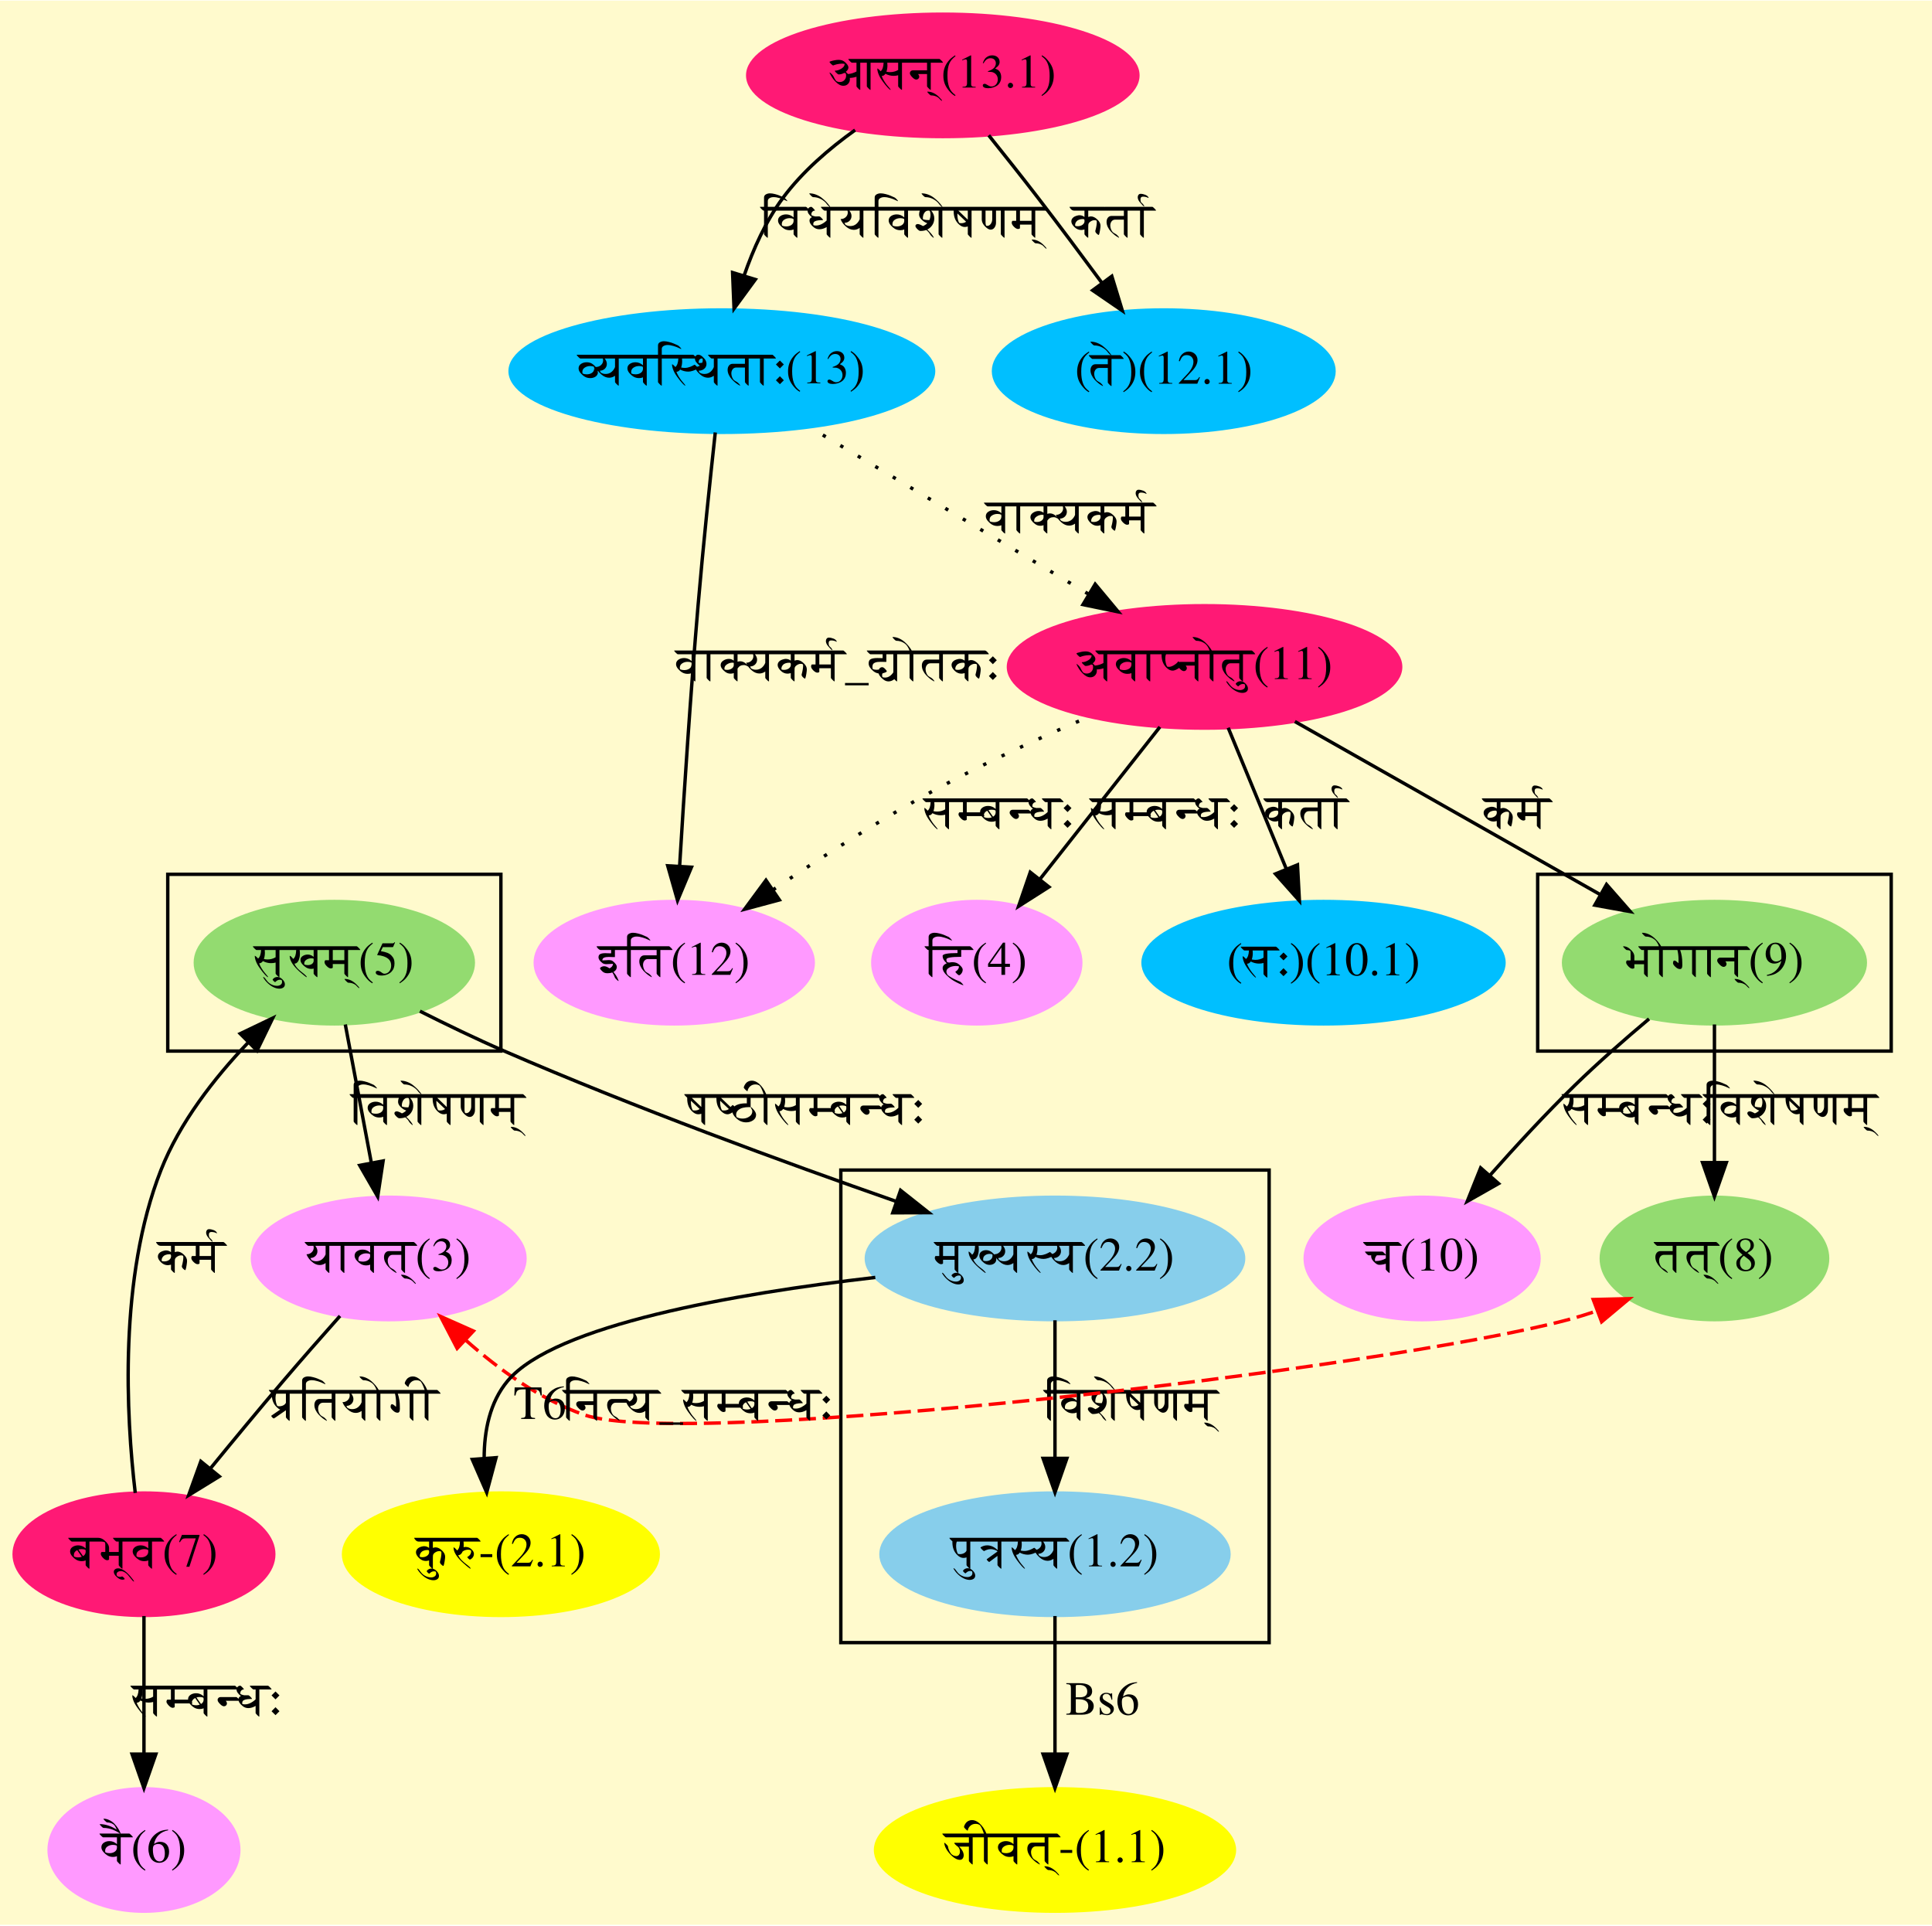
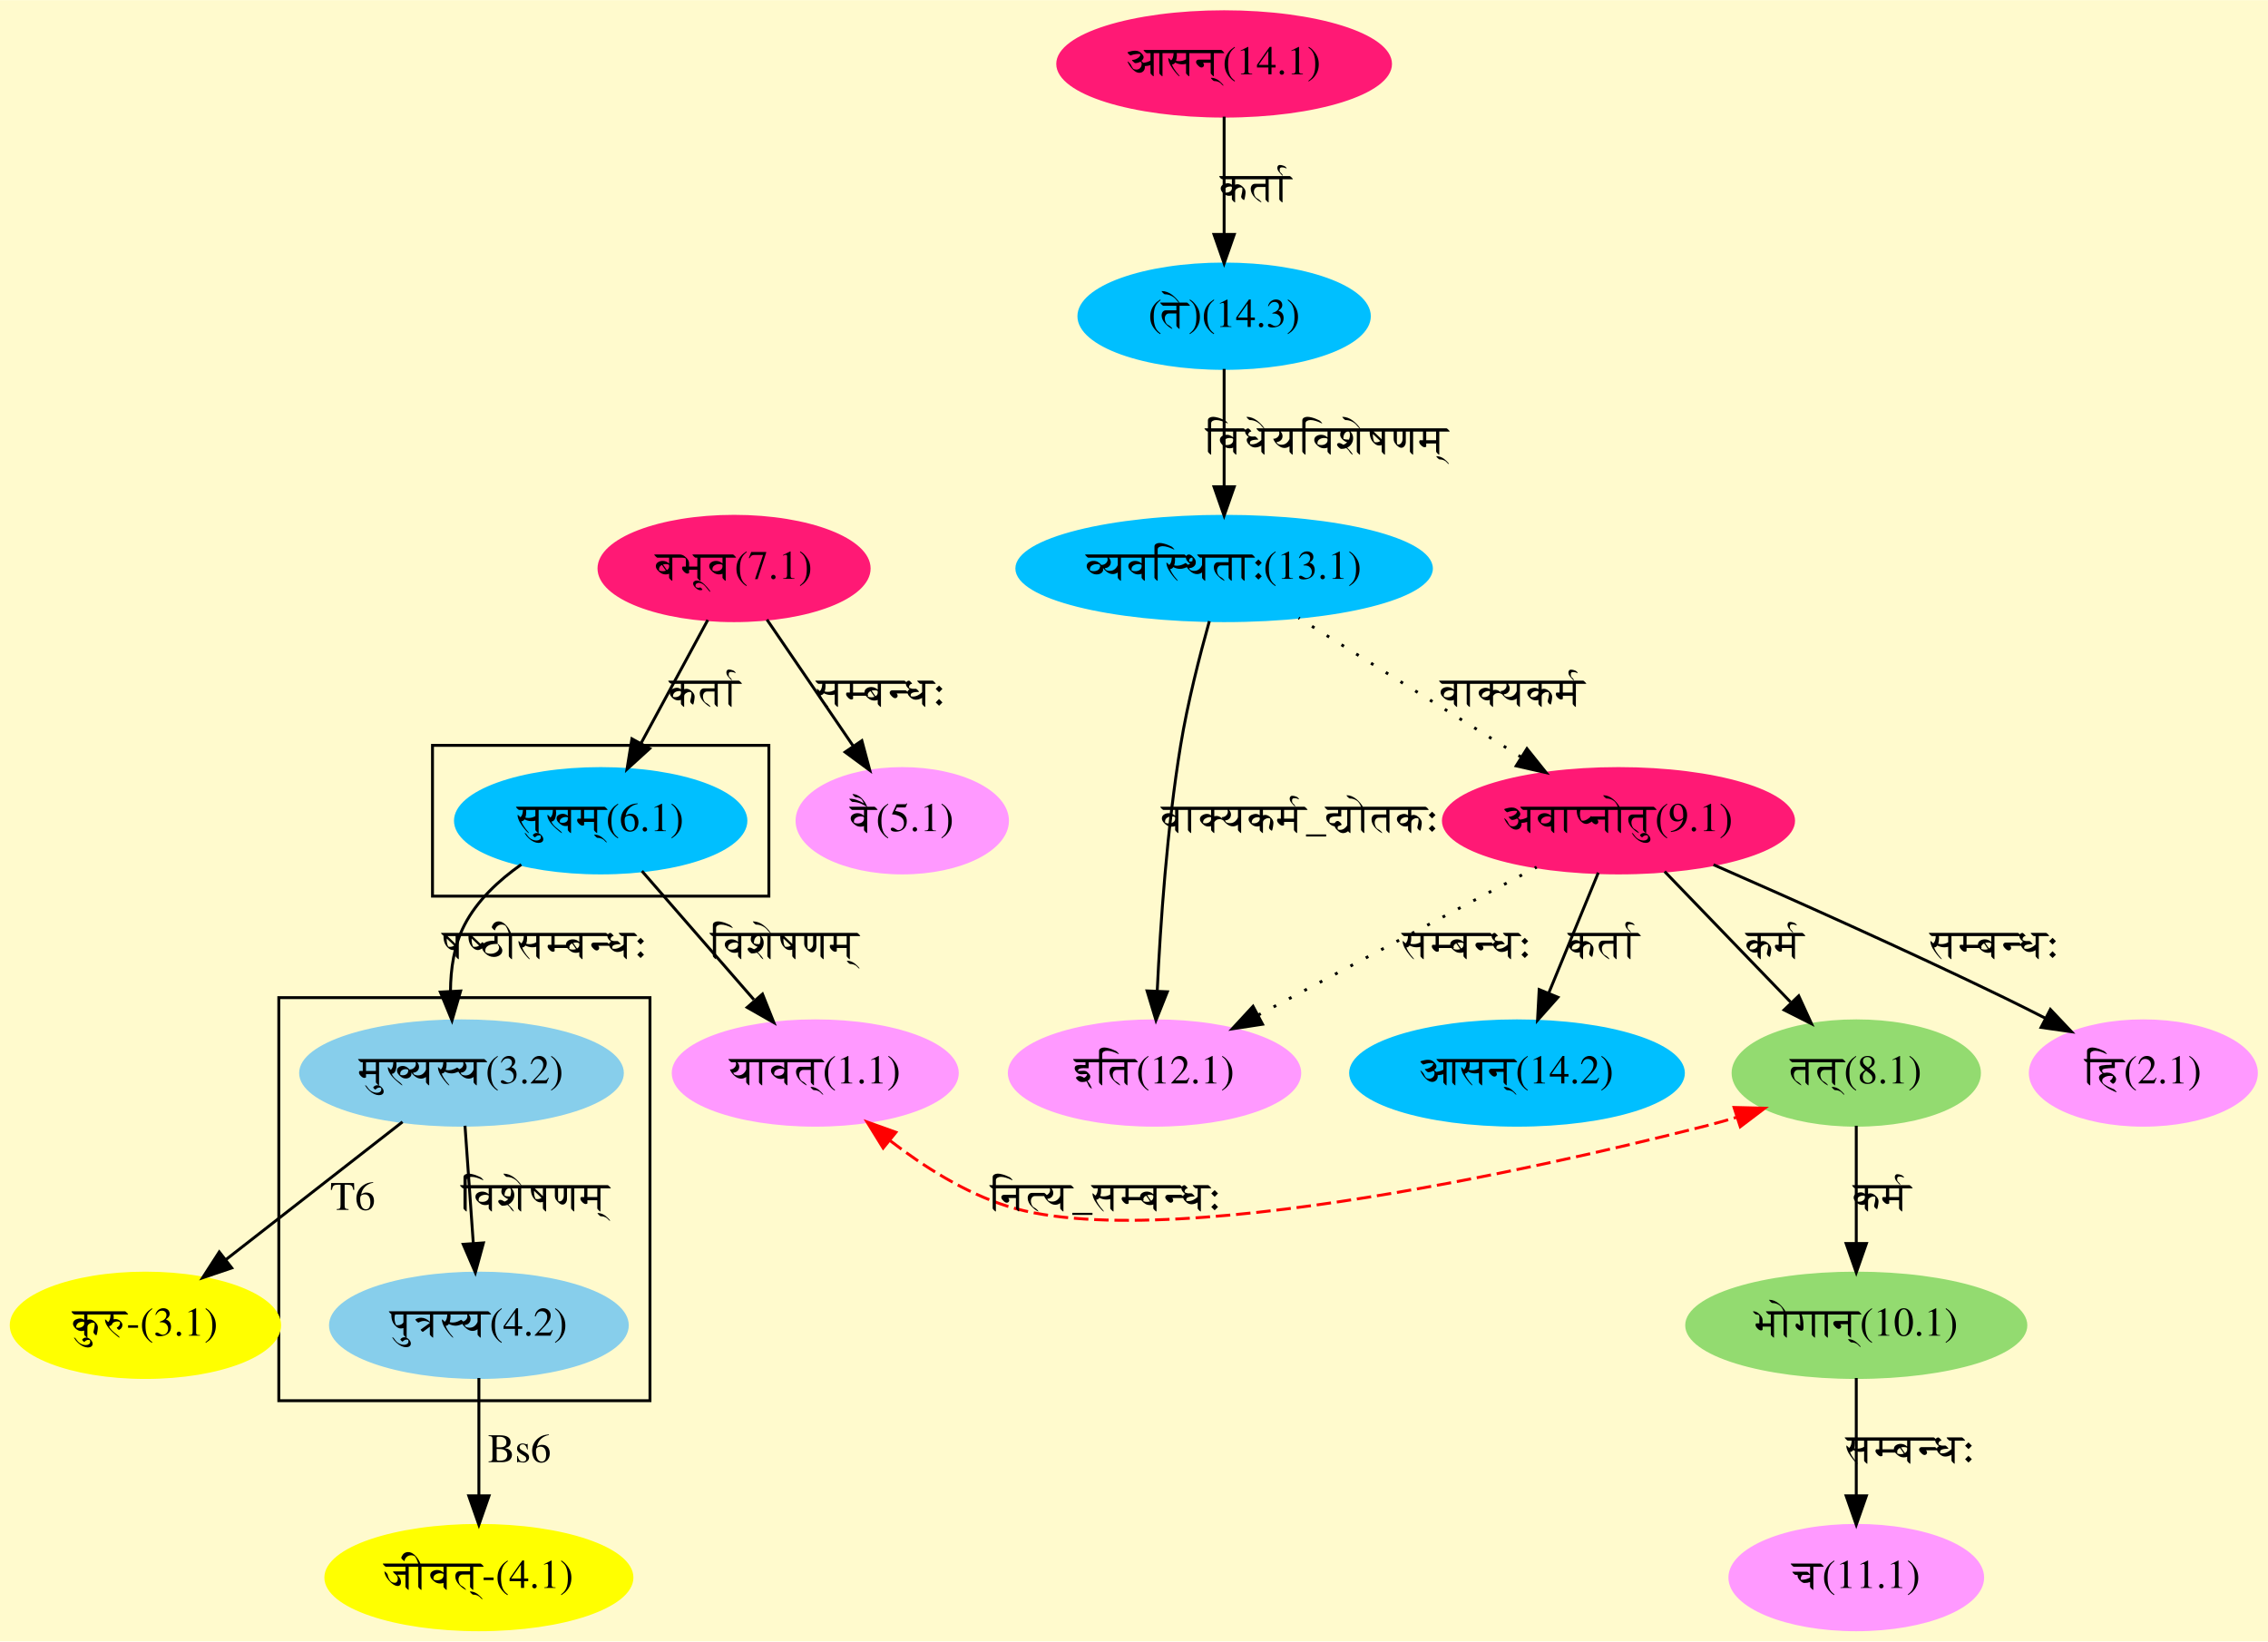
- <svg xmlns="http://www.w3.org/2000/svg" width="568pt" height="566pt" viewBox="0.00 0.00 568.35 566.00">
+ <svg xmlns="http://www.w3.org/2000/svg" width="782pt" height="566pt" viewBox="0.00 0.00 782.14 566.00">
  <g id="graph0" class="graph" transform="scale(1 1) rotate(0) translate(4 562)">
-     <polygon fill="#fffacd" stroke="transparent" points="-4,4 -4,-562 564.35,-562 564.35,4 -4,4" />
+     <polygon fill="#fffacd" stroke="transparent" points="-4,4 -4,-562 778.14,-562 778.14,4 -4,4" />
    <g id="clust1" class="cluster">
-       <polygon fill="#fffacd" stroke="black" points="243.35,-79 243.35,-218 369.35,-218 369.35,-79 243.35,-79" />
+       <polygon fill="#fffacd" stroke="black" points="145.15,-253 145.15,-305 261.15,-305 261.15,-253 145.15,-253" />
    </g>
    <g id="clust2" class="cluster">
-       <polygon fill="#fffacd" stroke="black" points="45.35,-253 45.35,-305 143.35,-305 143.35,-253 45.35,-253" />
-     </g>
-     <g id="clust3" class="cluster">
-       <polygon fill="#fffacd" stroke="black" points="448.35,-253 448.35,-305 552.35,-305 552.35,-253 448.35,-253" />
+       <polygon fill="#fffacd" stroke="black" points="92.15,-79 92.15,-218 220.15,-218 220.15,-79 92.15,-79" />
    </g>
    <g id="node1" class="node">
-       <ellipse fill="#87ceeb" stroke="#87ceeb" cx="306.35" cy="-105" rx="51.19" ry="18" />
-       <text text-anchor="middle" x="306.35" y="-101.3" font-family="Times,serif" font-size="14.00">पुत्रस्य(1.2)</text>
+       <ellipse fill="#ff99ff" stroke="#ff99ff" cx="277.15" cy="-192" rx="48.99" ry="18" />
+       <text text-anchor="middle" x="277.15" y="-188.3" font-family="Times,serif" font-size="14.00">यावत्(1.1)</text>
    </g>
    <g id="node2" class="node">
-       <ellipse fill="#87ceeb" stroke="#87ceeb" cx="306.35" cy="-192" rx="55.49" ry="18" />
-       <text text-anchor="middle" x="306.35" y="-188.3" font-family="Times,serif" font-size="14.00">मुख्यस्य(2.2)</text>
+       <ellipse fill="#00bfff" stroke="#00bfff" cx="203.15" cy="-279" rx="50.09" ry="18" />
+       <text text-anchor="middle" x="203.15" y="-275.3" font-family="Times,serif" font-size="14.00">सुखम्(6.1)</text>
+     </g>
+     <g id="edge1" class="edge">
+       <path fill="none" stroke="black" d="M255.98,-217.31C243.6,-231.53 228.31,-249.09 217.37,-261.66" />
+       <polygon fill="black" stroke="black" points="258.95,-219.23 262.88,-209.39 253.67,-214.63 258.95,-219.23" />
+       <text text-anchor="middle" x="266.65" y="-231.8" font-family="Times,serif" font-size="14.00">विशेषणम्</text>
+     </g>
+     <g id="node5" class="node">
+       <ellipse fill="#93db70" stroke="#93db70" cx="636.15" cy="-192" rx="42.49" ry="18" />
+       <text text-anchor="middle" x="636.15" y="-188.3" font-family="Times,serif" font-size="14.00">तत्(8.1)</text>
    </g>
    <g id="edge2" class="edge">
-       <path fill="none" stroke="black" d="M306.35,-133.27C306.35,-146.58 306.35,-162.19 306.35,-173.82" />
-       <polygon fill="black" stroke="black" points="309.85,-133.2 306.35,-123.2 302.85,-133.2 309.85,-133.2" />
-       <text text-anchor="middle" x="328.85" y="-144.8" font-family="Times,serif" font-size="14.00">विशेषणम्</text>
+       <path fill="none" stroke="red" stroke-dasharray="5,2" d="M302.9,-168.73C314.49,-159.78 328.87,-150.61 343.65,-146 402.56,-127.61 559.77,-167.54 585.15,-174 588.33,-174.81 591.6,-175.74 594.87,-176.73" />
+       <polygon fill="red" stroke="red" points="300.56,-166.12 294.99,-175.14 304.97,-171.56 300.56,-166.12" />
+       <polygon fill="red" stroke="red" points="594,-180.13 604.59,-179.87 596.15,-173.47 594,-180.13" />
+       <text text-anchor="middle" x="377.15" y="-144.8" font-family="Times,serif" font-size="14.00">नित्य_सम्बन्धः</text>
+     </g>
+     <g id="node11" class="node">
+       <ellipse fill="#ff1975" stroke="#ff1975" cx="249.15" cy="-366" rx="46.59" ry="18" />
+       <text text-anchor="middle" x="249.15" y="-362.3" font-family="Times,serif" font-size="14.00">बभूव(7.1)</text>
+     </g>
+     <g id="edge9" class="edge">
+       <path fill="none" stroke="black" d="M217.11,-305.8C224.56,-319.58 233.53,-336.14 240.08,-348.24" />
+       <polygon fill="black" stroke="black" points="220.07,-303.92 212.23,-296.79 213.92,-307.25 220.07,-303.92" />
+       <text text-anchor="middle" x="239.15" y="-318.8" font-family="Times,serif" font-size="14.00">कर्ता</text>
+     </g>
+     <g id="node3" class="node">
+       <ellipse fill="#87ceeb" stroke="#87ceeb" cx="161.15" cy="-105" rx="51.19" ry="18" />
+       <text text-anchor="middle" x="161.15" y="-101.3" font-family="Times,serif" font-size="14.00">पुत्रस्य(4.2)</text>
    </g>
    <g id="node4" class="node">
-       <ellipse fill="#93db70" stroke="#93db70" cx="94.35" cy="-279" rx="40.89" ry="18" />
-       <text text-anchor="middle" x="94.35" y="-275.3" font-family="Times,serif" font-size="14.00">सुखम्(5)</text>
+       <ellipse fill="#87ceeb" stroke="#87ceeb" cx="155.15" cy="-192" rx="55.49" ry="18" />
+       <text text-anchor="middle" x="155.15" y="-188.3" font-family="Times,serif" font-size="14.00">मुख्यस्य(3.2)</text>
+     </g>
+     <g id="edge7" class="edge">
+       <path fill="none" stroke="black" d="M159.22,-133.27C158.28,-146.58 157.18,-162.19 156.36,-173.82" />
+       <polygon fill="black" stroke="black" points="162.72,-133.42 159.93,-123.2 155.74,-132.93 162.72,-133.42" />
+       <text text-anchor="middle" x="180.65" y="-144.8" font-family="Times,serif" font-size="14.00">विशेषणम्</text>
+     </g>
+     <g id="edge5" class="edge">
+       <path fill="none" stroke="black" d="M151.35,-220.2C151.4,-227.92 152.59,-236.1 156.15,-243 160.52,-251.5 168.02,-258.48 175.76,-263.91" />
+       <polygon fill="black" stroke="black" points="154.85,-220.29 151.88,-210.12 147.86,-219.92 154.85,-220.29" />
+       <text text-anchor="middle" x="183.65" y="-231.8" font-family="Times,serif" font-size="14.00">षष्ठीसम्बन्धः</text>
+     </g>
+     <g id="node7" class="node">
+       <ellipse fill="#ff1975" stroke="#ff1975" cx="554.15" cy="-279" rx="60.39" ry="18" />
+       <text text-anchor="middle" x="554.15" y="-275.3" font-family="Times,serif" font-size="14.00">अवाप्नोतु(9.1)</text>
+     </g>
+     <g id="edge10" class="edge">
+       <path fill="none" stroke="black" d="M613.47,-216.5C599.68,-230.8 582.41,-248.71 570.06,-261.5" />
+       <polygon fill="black" stroke="black" points="616.3,-218.61 620.72,-208.99 611.26,-213.75 616.3,-218.61" />
+       <text text-anchor="middle" x="608.15" y="-231.8" font-family="Times,serif" font-size="14.00">कर्म</text>
+     </g>
+     <g id="node6" class="node">
+       <ellipse fill="#ff99ff" stroke="#ff99ff" cx="735.15" cy="-192" rx="38.99" ry="18" />
+       <text text-anchor="middle" x="735.15" y="-188.3" font-family="Times,serif" font-size="14.00">हि(2.1)</text>
+     </g>
+     <g id="edge3" class="edge">
+       <path fill="none" stroke="black" d="M701.4,-210.88C696.63,-213.32 691.78,-215.75 687.15,-218 653.31,-234.43 613.97,-251.99 586.91,-263.84" />
+       <polygon fill="black" stroke="black" points="703.09,-213.94 710.37,-206.24 699.88,-207.73 703.09,-213.94" />
+       <text text-anchor="middle" x="683.65" y="-231.8" font-family="Times,serif" font-size="14.00">सम्बन्धः</text>
+     </g>
+     <g id="node13" class="node">
+       <ellipse fill="#00bfff" stroke="#00bfff" cx="418.15" cy="-366" rx="71.49" ry="18" />
+       <text text-anchor="middle" x="418.15" y="-362.3" font-family="Times,serif" font-size="14.00">व्यवस्थिताः(13.1)</text>
+     </g>
+     <g id="edge11" class="edge">
+       <path fill="none" stroke="black" stroke-dasharray="1,5" d="M520.52,-301.01C496.83,-315.82 465.57,-335.36 443.86,-348.93" />
+       <polygon fill="black" stroke="black" points="522.58,-303.86 529.2,-295.59 518.87,-297.92 522.58,-303.86" />
+       <text text-anchor="middle" x="517.65" y="-318.8" font-family="Times,serif" font-size="14.00"> वाक्यकर्म</text>
+     </g>
+     <g id="node8" class="node">
+       <ellipse fill="#ffff00" stroke="#ffff00" cx="46.15" cy="-105" rx="46.29" ry="18" />
+       <text text-anchor="middle" x="46.15" y="-101.3" font-family="Times,serif" font-size="14.00">कुरु-(3.1)</text>
    </g>
    <g id="edge4" class="edge">
-       <path fill="none" stroke="black" d="M259.49,-208.83C226.85,-220.23 182.5,-236.45 144.35,-253 136.15,-256.55 127.39,-260.78 119.53,-264.74" />
-       <polygon fill="black" stroke="black" points="260.92,-212.04 269.22,-205.46 258.63,-205.43 260.92,-212.04" />
-       <text text-anchor="middle" x="232.85" y="-231.8" font-family="Times,serif" font-size="14.00">षष्ठीसम्बन्धः</text>
+       <path fill="none" stroke="black" d="M73.89,-127.64C92.89,-142.45 117.64,-161.75 134.81,-175.15" />
+       <polygon fill="black" stroke="black" points="75.92,-124.78 65.88,-121.39 71.62,-130.3 75.92,-124.78" />
+       <text text-anchor="middle" x="117.65" y="-144.8" font-family="Times,serif" font-size="14.00">T6</text>
    </g>
-     <g id="node3" class="node">
-       <ellipse fill="#ff99ff" stroke="#ff99ff" cx="110.35" cy="-192" rx="40.09" ry="18" />
-       <text text-anchor="middle" x="110.35" y="-188.3" font-family="Times,serif" font-size="14.00">यावत्(3)</text>
-     </g>
-     <g id="edge5" class="edge">
-       <path fill="none" stroke="black" d="M105.21,-220.27C102.71,-233.58 99.77,-249.19 97.58,-260.82" />
-       <polygon fill="black" stroke="black" points="108.7,-220.68 107.11,-210.2 101.82,-219.38 108.7,-220.68" />
-       <text text-anchor="middle" x="124.85" y="-231.8" font-family="Times,serif" font-size="14.00">विशेषणम्</text>
-     </g>
-     <g id="node5" class="node">
-       <ellipse fill="#93db70" stroke="#93db70" cx="500.35" cy="-192" rx="33.29" ry="18" />
-       <text text-anchor="middle" x="500.35" y="-188.3" font-family="Times,serif" font-size="14.00">तत्(8)</text>
+     <g id="node9" class="node">
+       <ellipse fill="#ffff00" stroke="#ffff00" cx="161.15" cy="-18" rx="52.79" ry="18" />
+       <text text-anchor="middle" x="161.15" y="-14.3" font-family="Times,serif" font-size="14.00">जीवत्-(4.1)</text>
    </g>
    <g id="edge6" class="edge">
-       <path fill="none" stroke="red" stroke-dasharray="5,2" d="M132.9,-168.07C142.7,-159.36 154.9,-150.54 167.85,-146 197.55,-135.58 403.58,-159.65 457.35,-174 460.13,-174.74 462.98,-175.63 465.81,-176.6" />
-       <polygon fill="red" stroke="red" points="130.48,-165.55 125.59,-174.95 135.27,-170.65 130.48,-165.55" />
-       <polygon fill="red" stroke="red" points="464.69,-179.92 475.28,-180.17 467.16,-173.37 464.69,-179.92" />
-       <text text-anchor="middle" x="201.35" y="-144.8" font-family="Times,serif" font-size="14.00">नित्य_सम्बन्धः</text>
+       <path fill="none" stroke="black" d="M161.15,-46.27C161.15,-59.58 161.15,-75.19 161.15,-86.82" />
+       <polygon fill="black" stroke="black" points="164.65,-46.2 161.15,-36.2 157.65,-46.2 164.65,-46.2" />
+       <text text-anchor="middle" x="175.15" y="-57.8" font-family="Times,serif" font-size="14.00">Bs6</text>
    </g>
-     <g id="node11" class="node">
-       <ellipse fill="#ff1975" stroke="#ff1975" cx="38.35" cy="-105" rx="38.19" ry="18" />
-       <text text-anchor="middle" x="38.35" y="-101.3" font-family="Times,serif" font-size="14.00">बभूव(7)</text>
+     <g id="node10" class="node">
+       <ellipse fill="#ff99ff" stroke="#ff99ff" cx="307.15" cy="-279" rx="36.29" ry="18" />
+       <text text-anchor="middle" x="307.15" y="-275.3" font-family="Times,serif" font-size="14.00">वै(5.1)</text>
    </g>
    <g id="edge8" class="edge">
-       <path fill="none" stroke="black" d="M68.86,-255.36C59.03,-245.03 48.85,-231.99 43.35,-218 30.88,-186.3 33.12,-145.6 35.79,-123.02" />
-       <polygon fill="black" stroke="black" points="66.67,-258.12 76.23,-262.7 71.61,-253.16 66.67,-258.12" />
-       <text text-anchor="middle" x="52.35" y="-188.3" font-family="Times,serif" font-size="14.00">कर्म</text>
+       <path fill="none" stroke="black" d="M290.32,-304.65C280.74,-318.7 268.99,-335.92 260.49,-348.37" />
+       <polygon fill="black" stroke="black" points="293.22,-306.62 295.96,-296.39 287.44,-302.68 293.22,-306.62" />
+       <text text-anchor="middle" x="299.65" y="-318.8" font-family="Times,serif" font-size="14.00">सम्बन्धः</text>
    </g>
-     <g id="node6" class="node">
-       <ellipse fill="#93db70" stroke="#93db70" cx="500.35" cy="-279" rx="44.39" ry="18" />
-       <text text-anchor="middle" x="500.35" y="-275.3" font-family="Times,serif" font-size="14.00">भोगान्(9)</text>
+     <g id="node12" class="node">
+       <ellipse fill="#00bfff" stroke="#00bfff" cx="519.15" cy="-192" rx="57.39" ry="18" />
+       <text text-anchor="middle" x="519.15" y="-188.3" font-family="Times,serif" font-size="14.00">आसन्(14.2)</text>
    </g>
-     <g id="edge11" class="edge">
-       <path fill="none" stroke="black" d="M500.35,-220.27C500.35,-233.58 500.35,-249.19 500.35,-260.82" />
-       <polygon fill="black" stroke="black" points="503.85,-220.2 500.35,-210.2 496.85,-220.2 503.85,-220.2" />
-       <text text-anchor="middle" x="522.85" y="-231.8" font-family="Times,serif" font-size="14.00">विशेषणम्</text>
+     <g id="edge17" class="edge">
+       <path fill="none" stroke="black" d="M530.08,-219.54C535.67,-233.12 542.31,-249.24 547.19,-261.11" />
+       <polygon fill="black" stroke="black" points="533.27,-218.12 526.23,-210.2 526.8,-220.78 533.27,-218.12" />
+       <text text-anchor="middle" x="549.15" y="-231.8" font-family="Times,serif" font-size="14.00">कर्ता</text>
    </g>
-     <g id="node10" class="node">
-       <ellipse fill="#ff1975" stroke="#ff1975" cx="350.35" cy="-366" rx="57.69" ry="18" />
-       <text text-anchor="middle" x="350.35" y="-362.3" font-family="Times,serif" font-size="14.00">अवाप्नोतु(11)</text>
+     <g id="node17" class="node">
+       <ellipse fill="#00bfff" stroke="#00bfff" cx="418.15" cy="-453" rx="50.09" ry="18" />
+       <text text-anchor="middle" x="418.15" y="-449.3" font-family="Times,serif" font-size="14.00">(ते)(14.3)</text>
+     </g>
+     <g id="edge16" class="edge">
+       <path fill="none" stroke="black" d="M418.15,-394.27C418.15,-407.58 418.15,-423.19 418.15,-434.82" />
+       <polygon fill="black" stroke="black" points="421.65,-394.2 418.15,-384.2 414.65,-394.2 421.65,-394.2" />
+       <text text-anchor="middle" x="453.65" y="-405.8" font-family="Times,serif" font-size="14.00">विधेयविशेषणम्</text>
+     </g>
+     <g id="node14" class="node">
+       <ellipse fill="#93db70" stroke="#93db70" cx="636.15" cy="-105" rx="58.49" ry="18" />
+       <text text-anchor="middle" x="636.15" y="-101.3" font-family="Times,serif" font-size="14.00">भोगान्(10.1)</text>
    </g>
    <g id="edge12" class="edge">
-       <path fill="none" stroke="black" d="M466.81,-299C439.69,-314.37 402,-335.73 376.92,-349.94" />
-       <polygon fill="black" stroke="black" points="468.6,-302.01 475.58,-294.04 465.15,-295.92 468.6,-302.01" />
-       <text text-anchor="middle" x="442.35" y="-318.8" font-family="Times,serif" font-size="14.00">कर्म</text>
-     </g>
-     <g id="node7" class="node">
-       <ellipse fill="#ffff00" stroke="#ffff00" cx="306.35" cy="-18" rx="52.79" ry="18" />
-       <text text-anchor="middle" x="306.35" y="-14.3" font-family="Times,serif" font-size="14.00">जीवत्-(1.1)</text>
-     </g>
-     <g id="edge1" class="edge">
-       <path fill="none" stroke="black" d="M306.35,-46.27C306.35,-59.58 306.35,-75.19 306.35,-86.82" />
-       <polygon fill="black" stroke="black" points="309.85,-46.2 306.35,-36.2 302.85,-46.2 309.85,-46.2" />
-       <text text-anchor="middle" x="320.35" y="-57.8" font-family="Times,serif" font-size="14.00">Bs6</text>
-     </g>
-     <g id="node8" class="node">
-       <ellipse fill="#ffff00" stroke="#ffff00" cx="143.35" cy="-105" rx="46.29" ry="18" />
-       <text text-anchor="middle" x="143.35" y="-101.3" font-family="Times,serif" font-size="14.00">कुरु-(2.1)</text>
-     </g>
-     <g id="edge3" class="edge">
-       <path fill="none" stroke="black" d="M138.43,-133.16C138.42,-141.3 140.08,-149.73 145.35,-156 159.14,-172.43 212.04,-181.62 253.49,-186.42" />
-       <polygon fill="black" stroke="black" points="141.92,-133.4 139.18,-123.17 134.94,-132.88 141.92,-133.4" />
-       <text text-anchor="middle" x="154.85" y="-144.8" font-family="Times,serif" font-size="14.00">T6</text>
-     </g>
-     <g id="node9" class="node">
-       <ellipse fill="#ff99ff" stroke="#ff99ff" cx="283.35" cy="-279" rx="30.59" ry="18" />
-       <text text-anchor="middle" x="283.35" y="-275.3" font-family="Times,serif" font-size="14.00">हि(4)</text>
-     </g>
-     <g id="edge7" class="edge">
-       <path fill="none" stroke="black" d="M301.87,-303.49C313.09,-317.73 327.14,-335.56 337.22,-348.35" />
-       <polygon fill="black" stroke="black" points="304.57,-301.28 295.64,-295.59 299.08,-305.61 304.57,-301.28" />
-       <text text-anchor="middle" x="338.85" y="-318.8" font-family="Times,serif" font-size="14.00">सम्बन्धः</text>
+       <path fill="none" stroke="black" d="M636.15,-133.27C636.15,-146.58 636.15,-162.19 636.15,-173.82" />
+       <polygon fill="black" stroke="black" points="639.65,-133.2 636.15,-123.2 632.65,-133.2 639.65,-133.2" />
+       <text text-anchor="middle" x="645.15" y="-144.8" font-family="Times,serif" font-size="14.00">कर्म</text>
    </g>
    <g id="node15" class="node">
-       <ellipse fill="#00bfff" stroke="#00bfff" cx="208.35" cy="-453" rx="62.29" ry="18" />
-       <text text-anchor="middle" x="208.35" y="-449.3" font-family="Times,serif" font-size="14.00">व्यवस्थिताः(13)</text>
+       <ellipse fill="#ff99ff" stroke="#ff99ff" cx="636.15" cy="-18" rx="43.59" ry="18" />
+       <text text-anchor="middle" x="636.15" y="-14.3" font-family="Times,serif" font-size="14.00">च(11.1)</text>
+     </g>
+     <g id="edge13" class="edge">
+       <path fill="none" stroke="black" d="M636.15,-46.27C636.15,-59.58 636.15,-75.19 636.15,-86.82" />
+       <polygon fill="black" stroke="black" points="639.65,-46.2 636.15,-36.2 632.65,-46.2 639.65,-46.2" />
+       <text text-anchor="middle" x="654.65" y="-57.8" font-family="Times,serif" font-size="14.00">सम्बन्धः</text>
+     </g>
+     <g id="node16" class="node">
+       <ellipse fill="#ff99ff" stroke="#ff99ff" cx="394.15" cy="-192" rx="50.09" ry="18" />
+       <text text-anchor="middle" x="394.15" y="-188.3" font-family="Times,serif" font-size="14.00">इति(12.1)</text>
    </g>
    <g id="edge15" class="edge">
-       <path fill="none" stroke="black" stroke-dasharray="1,5" d="M316.13,-387.48C291.02,-402.51 257.44,-422.61 234.47,-436.36" />
-       <polygon fill="black" stroke="black" points="318.18,-390.34 324.96,-382.2 314.58,-384.33 318.18,-390.34" />
-       <text text-anchor="middle" x="310.85" y="-405.8" font-family="Times,serif" font-size="14.00"> वाक्यकर्म</text>
-     </g>
-     <g id="edge10" class="edge">
-       <path fill="none" stroke="black" d="M57.87,-130.19C64.61,-138.43 72.25,-147.67 79.35,-156 84.72,-162.3 90.73,-169.14 96.02,-175.08" />
-       <polygon fill="black" stroke="black" points="60.51,-127.89 51.49,-122.34 55.08,-132.31 60.51,-127.89" />
-       <text text-anchor="middle" x="100.35" y="-144.8" font-family="Times,serif" font-size="14.00">प्रतियोगी</text>
-     </g>
-     <g id="node12" class="node">
-       <ellipse fill="#ff99ff" stroke="#ff99ff" cx="38.35" cy="-18" rx="27.9" ry="18" />
-       <text text-anchor="middle" x="38.35" y="-14.3" font-family="Times,serif" font-size="14.00">वै(6)</text>
-     </g>
-     <g id="edge9" class="edge">
-       <path fill="none" stroke="black" d="M38.35,-46.27C38.35,-59.58 38.35,-75.19 38.35,-86.82" />
-       <polygon fill="black" stroke="black" points="41.85,-46.2 38.35,-36.2 34.85,-46.2 41.85,-46.2" />
-       <text text-anchor="middle" x="56.85" y="-57.8" font-family="Times,serif" font-size="14.00">सम्बन्धः</text>
-     </g>
-     <g id="node13" class="node">
-       <ellipse fill="#ff99ff" stroke="#ff99ff" cx="414.35" cy="-192" rx="34.39" ry="18" />
-       <text text-anchor="middle" x="414.35" y="-188.3" font-family="Times,serif" font-size="14.00">च(10)</text>
-     </g>
-     <g id="edge13" class="edge">
-       <path fill="none" stroke="black" d="M434.21,-216.34C441.83,-224.95 450.76,-234.64 459.35,-243 466.18,-249.66 474.08,-256.57 481.11,-262.47" />
-       <polygon fill="black" stroke="black" points="436.84,-214.03 427.63,-208.8 431.57,-218.64 436.84,-214.03" />
-       <text text-anchor="middle" x="477.85" y="-231.8" font-family="Times,serif" font-size="14.00">सम्बन्धः</text>
-     </g>
-     <g id="node14" class="node">
-       <ellipse fill="#00bfff" stroke="#00bfff" cx="385.35" cy="-279" rx="53.09" ry="18" />
-       <text text-anchor="middle" x="385.35" y="-275.3" font-family="Times,serif" font-size="14.00">(सः)(10.1)</text>
+       <path fill="none" stroke="black" stroke-dasharray="1,5" d="M429.91,-212C458.9,-227.4 499.18,-248.8 525.93,-263.01" />
+       <polygon fill="black" stroke="black" points="431.4,-208.83 420.93,-207.23 428.12,-215.01 431.4,-208.83" />
+       <text text-anchor="middle" x="501.65" y="-231.8" font-family="Times,serif" font-size="14.00">सम्बन्धः</text>
    </g>
    <g id="edge14" class="edge">
-       <path fill="none" stroke="black" d="M374.42,-306.54C368.83,-320.12 362.19,-336.24 357.3,-348.11" />
-       <polygon fill="black" stroke="black" points="377.69,-307.78 378.26,-297.2 371.22,-305.12 377.69,-307.78" />
-       <text text-anchor="middle" x="380.35" y="-318.8" font-family="Times,serif" font-size="14.00">कर्ता</text>
+       <path fill="none" stroke="black" d="M395.09,-220.46C396.17,-243.23 398.45,-276.38 403.15,-305 405.54,-319.62 409.72,-335.91 413.05,-347.83" />
+       <polygon fill="black" stroke="black" points="398.57,-220.02 394.65,-210.18 391.58,-220.32 398.57,-220.02" />
+       <text text-anchor="middle" x="444.15" y="-275.3" font-family="Times,serif" font-size="14.00">वाक्यकर्म_द्योतकः</text>
    </g>
    <g id="node18" class="node">
-       <ellipse fill="#ff1975" stroke="#ff1975" cx="273.35" cy="-540" rx="57.39" ry="18" />
-       <text text-anchor="middle" x="273.35" y="-536.3" font-family="Times,serif" font-size="14.00">आसन्(13.1)</text>
-     </g>
-     <g id="edge19" class="edge">
-       <path fill="none" stroke="black" d="M214.87,-481.03C217.59,-488.92 221.32,-497.23 226.35,-504 232.04,-511.68 239.89,-518.44 247.55,-523.92" />
-       <polygon fill="black" stroke="black" points="218.2,-479.96 211.94,-471.41 211.51,-482 218.2,-479.96" />
-       <text text-anchor="middle" x="261.85" y="-492.8" font-family="Times,serif" font-size="14.00">विधेयविशेषणम्</text>
-     </g>
-     <g id="node16" class="node">
-       <ellipse fill="#ff99ff" stroke="#ff99ff" cx="194.35" cy="-279" rx="40.89" ry="18" />
-       <text text-anchor="middle" x="194.35" y="-275.3" font-family="Times,serif" font-size="14.00">इति(12)</text>
-     </g>
-     <g id="edge17" class="edge">
-       <path fill="none" stroke="black" stroke-dasharray="1,5" d="M223.38,-300.42C237.53,-309.95 254.98,-321.13 271.35,-330 285.72,-337.79 302.18,-345.29 316.34,-351.34" />
-       <polygon fill="black" stroke="black" points="225.27,-297.47 215.04,-294.72 221.33,-303.25 225.27,-297.47" />
-       <text text-anchor="middle" x="289.85" y="-318.8" font-family="Times,serif" font-size="14.00">सम्बन्धः</text>
-     </g>
-     <g id="edge16" class="edge">
-       <path fill="none" stroke="black" d="M195.93,-307.43C197.2,-328.41 199.14,-358.05 201.35,-384 202.83,-401.38 204.91,-421.22 206.42,-434.97" />
-       <polygon fill="black" stroke="black" points="199.41,-307.09 195.32,-297.31 192.43,-307.5 199.41,-307.09" />
-       <text text-anchor="middle" x="242.35" y="-362.3" font-family="Times,serif" font-size="14.00">वाक्यकर्म_द्योतकः</text>
-     </g>
-     <g id="node17" class="node">
-       <ellipse fill="#00bfff" stroke="#00bfff" cx="338.35" cy="-453" rx="50.09" ry="18" />
-       <text text-anchor="middle" x="338.35" y="-449.3" font-family="Times,serif" font-size="14.00">(ते)(12.1)</text>
+       <ellipse fill="#ff1975" stroke="#ff1975" cx="418.15" cy="-540" rx="57.39" ry="18" />
+       <text text-anchor="middle" x="418.15" y="-536.3" font-family="Times,serif" font-size="14.00">आसन्(14.1)</text>
    </g>
    <g id="edge18" class="edge">
-       <path fill="none" stroke="black" d="M320.09,-479.06C314.17,-487.08 307.54,-495.96 301.35,-504 296.7,-510.04 291.5,-516.59 286.86,-522.37" />
-       <polygon fill="black" stroke="black" points="323.07,-480.92 326.17,-470.78 317.43,-476.77 323.07,-480.92" />
-       <text text-anchor="middle" x="323.35" y="-492.8" font-family="Times,serif" font-size="14.00">कर्ता</text>
+       <path fill="none" stroke="black" d="M418.15,-481.27C418.15,-494.58 418.15,-510.19 418.15,-521.82" />
+       <polygon fill="black" stroke="black" points="421.65,-481.2 418.15,-471.2 414.65,-481.2 421.65,-481.2" />
+       <text text-anchor="middle" x="429.15" y="-492.8" font-family="Times,serif" font-size="14.00">कर्ता</text>
    </g>
  </g>
</svg>
